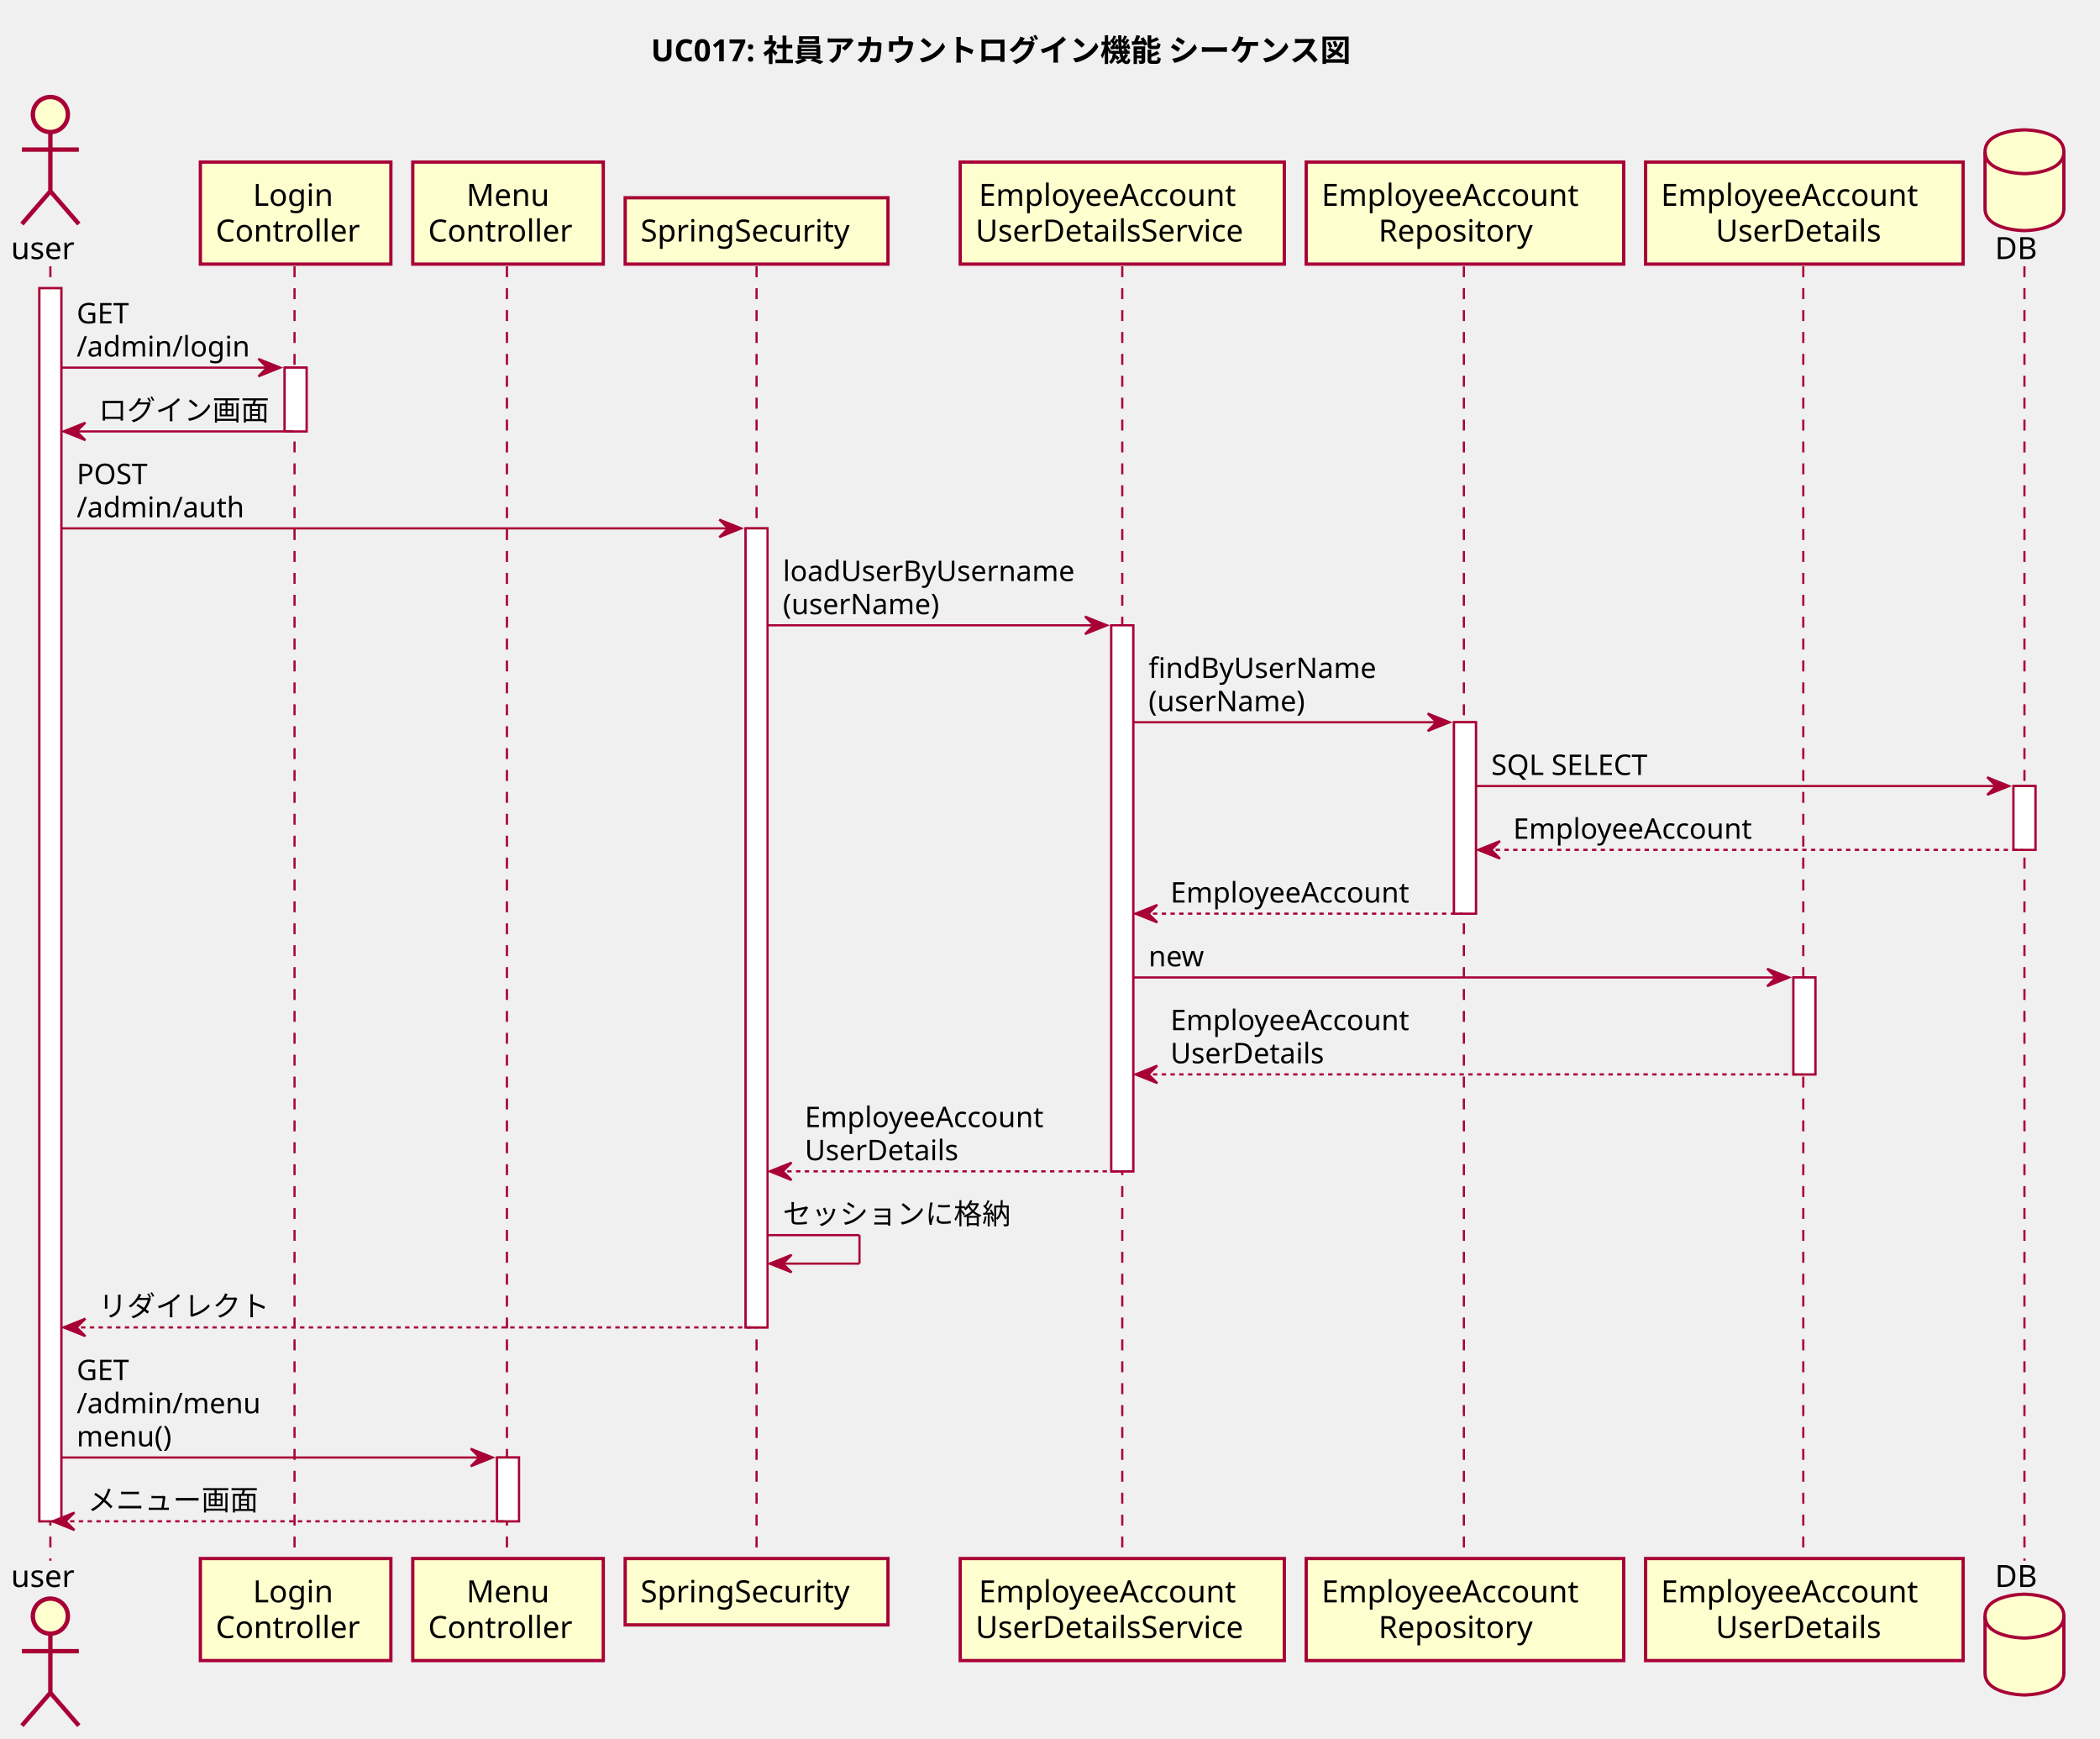
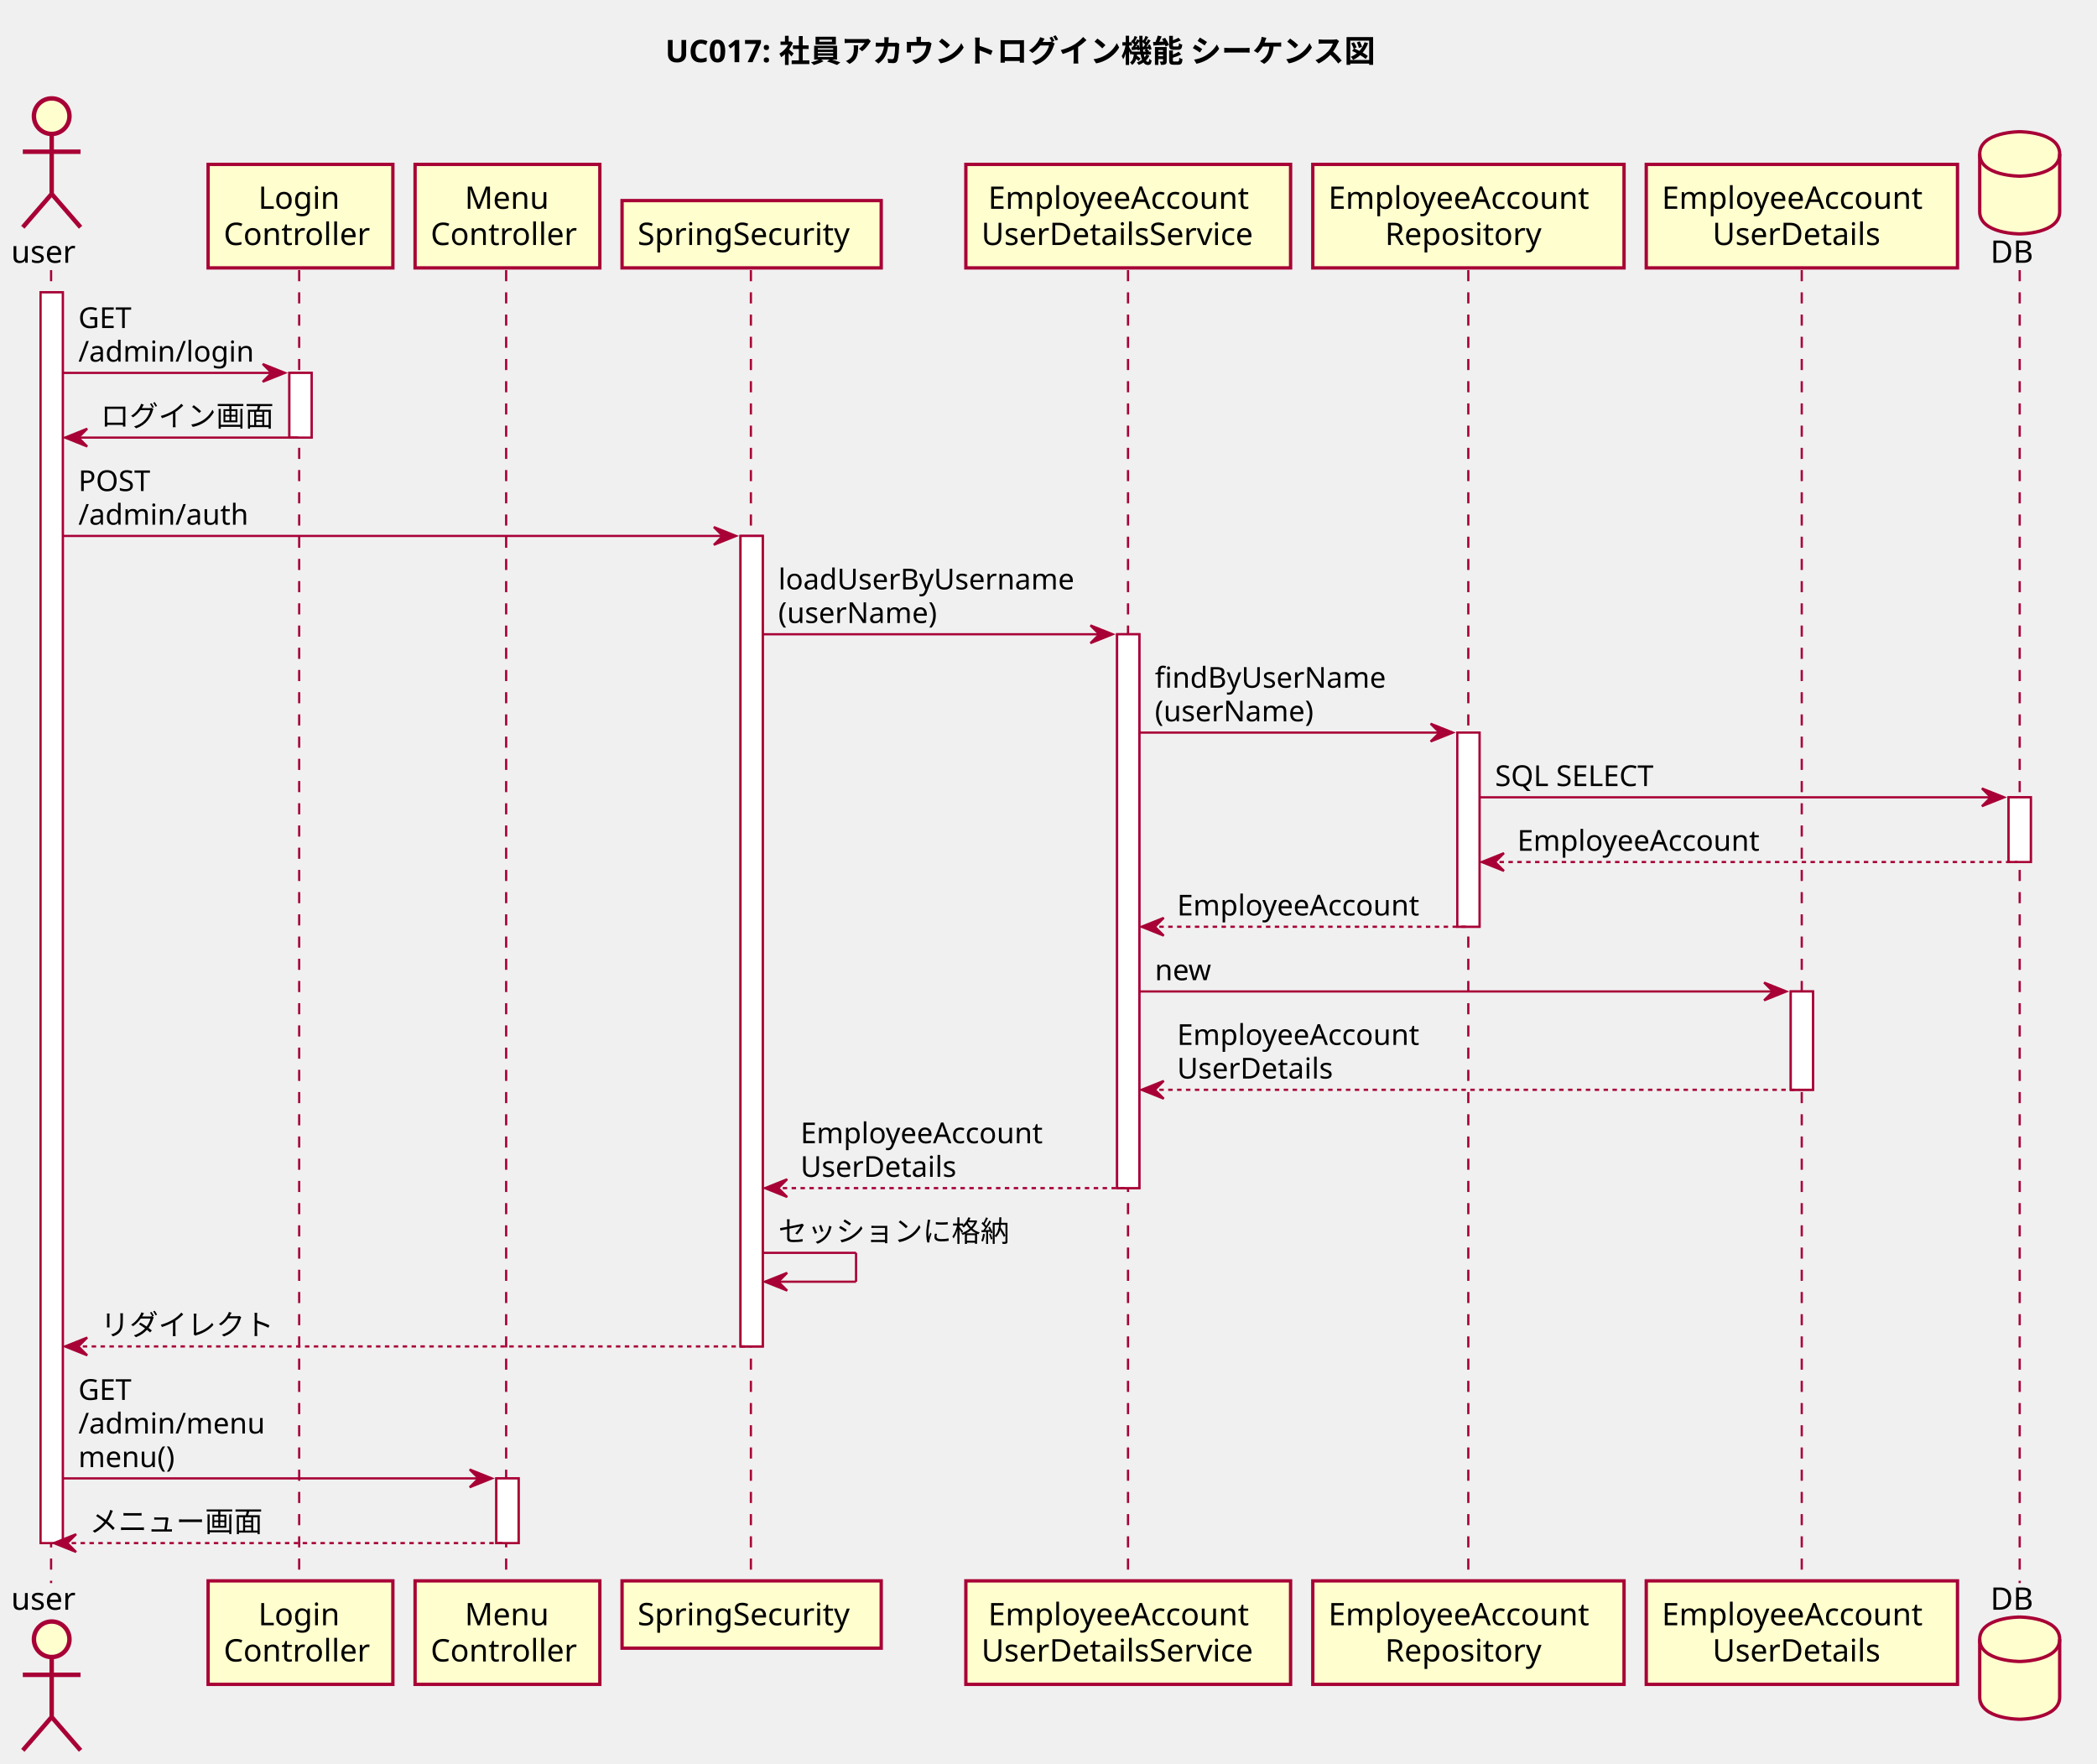
- <svg xmlns="http://www.w3.org/2000/svg" contentStyleType="text/css" height="794px" preserveAspectRatio="none" style="width:959px;height:794px;background:#FFFFFF;" version="1.1" viewBox="0 0 959 794" width="959px" zoomAndPan="magnify">
+ <svg xmlns="http://www.w3.org/2000/svg" contentStyleType="text/css" height="794px" preserveAspectRatio="none" style="width:944px;height:794px;background:#FFFFFF;" version="1.1" viewBox="0 0 944 794" width="944px" zoomAndPan="magnify">
  <defs />
  <g>
-     <text fill="#000000" font-family="sans-serif" font-size="14" font-weight="bold" lengthAdjust="spacing" textLength="352" x="297.25" y="27.995">UC017: 社員アカウントログイン機能 シーケンス図</text>
-     <rect fill="#FFFFFF" height="563.055" style="stroke:#A80036;stroke-width:1.0;" width="10" x="18" y="131.594" />
-     <rect fill="#FFFFFF" height="29.133" style="stroke:#A80036;stroke-width:1.0;" width="10" x="130" y="167.859" />
-     <rect fill="#FFFFFF" height="29.133" style="stroke:#A80036;stroke-width:1.0;" width="10" x="227" y="665.516" />
-     <rect fill="#FFFFFF" height="364.859" style="stroke:#A80036;stroke-width:1.0;" width="10" x="340.5" y="241.258" />
-     <rect fill="#FFFFFF" height="249.328" style="stroke:#A80036;stroke-width:1.0;" width="10" x="507.5" y="285.523" />
-     <rect fill="#FFFFFF" height="87.398" style="stroke:#A80036;stroke-width:1.0;" width="10" x="664" y="329.789" />
-     <rect fill="#FFFFFF" height="44.266" style="stroke:#A80036;stroke-width:1.0;" width="10" x="819" y="446.32" />
-     <rect fill="#FFFFFF" height="29.133" style="stroke:#A80036;stroke-width:1.0;" width="10" x="919.5" y="358.922" />
+     <text fill="#000000" font-family="sans-serif" font-size="14" font-weight="bold" lengthAdjust="spacing" textLength="332.212" x="299.493" y="27.995">UC017: 社員アカウントログイン機能 シーケンス図</text>
+     <rect fill="#FFFFFF" height="563.055" style="stroke:#A80036;stroke-width:1.0;" width="10" x="18.268" y="131.594" />
+     <rect fill="#FFFFFF" height="29.133" style="stroke:#A80036;stroke-width:1.0;" width="10" x="130.268" y="167.859" />
+     <rect fill="#FFFFFF" height="29.133" style="stroke:#A80036;stroke-width:1.0;" width="10" x="223.441" y="665.516" />
+     <rect fill="#FFFFFF" height="364.859" style="stroke:#A80036;stroke-width:1.0;" width="10" x="333.362" y="241.258" />
+     <rect fill="#FFFFFF" height="249.328" style="stroke:#A80036;stroke-width:1.0;" width="10" x="502.886" y="285.523" />
+     <rect fill="#FFFFFF" height="87.398" style="stroke:#A80036;stroke-width:1.0;" width="10" x="656.034" y="329.789" />
+     <rect fill="#FFFFFF" height="44.266" style="stroke:#A80036;stroke-width:1.0;" width="10" x="806.144" y="446.32" />
+     <rect fill="#FFFFFF" height="29.133" style="stroke:#A80036;stroke-width:1.0;" width="10" x="904.198" y="358.922" />
    <line style="stroke:#A80036;stroke-width:1.0;stroke-dasharray:5.0,5.0;" x1="23" x2="23" y1="121.594" y2="712.648" />
-     <line style="stroke:#A80036;stroke-width:1.0;stroke-dasharray:5.0,5.0;" x1="134.5" x2="134.5" y1="121.594" y2="712.648" />
-     <line style="stroke:#A80036;stroke-width:1.0;stroke-dasharray:5.0,5.0;" x1="231.5" x2="231.5" y1="121.594" y2="712.648" />
-     <line style="stroke:#A80036;stroke-width:1.0;stroke-dasharray:5.0,5.0;" x1="345.5" x2="345.5" y1="121.594" y2="712.648" />
-     <line style="stroke:#A80036;stroke-width:1.0;stroke-dasharray:5.0,5.0;" x1="512.5" x2="512.5" y1="121.594" y2="712.648" />
-     <line style="stroke:#A80036;stroke-width:1.0;stroke-dasharray:5.0,5.0;" x1="668.5" x2="668.5" y1="121.594" y2="712.648" />
-     <line style="stroke:#A80036;stroke-width:1.0;stroke-dasharray:5.0,5.0;" x1="823.5" x2="823.5" y1="121.594" y2="712.648" />
-     <line style="stroke:#A80036;stroke-width:1.0;stroke-dasharray:5.0,5.0;" x1="924.5" x2="924.5" y1="121.594" y2="712.648" />
-     <text fill="#000000" font-family="sans-serif" font-size="14" lengthAdjust="spacing" textLength="30" x="5" y="118.292">user</text>
-     <ellipse cx="23" cy="52.297" fill="#FEFECE" rx="8" ry="8" style="stroke:#A80036;stroke-width:2.0;" />
-     <path d="M23,60.297 L23,87.297 M10,68.297 L36,68.297 M23,87.297 L10,102.297 M23,87.297 L36,102.297 " fill="none" style="stroke:#A80036;stroke-width:2.0;" />
-     <text fill="#000000" font-family="sans-serif" font-size="14" lengthAdjust="spacing" textLength="30" x="5" y="724.644">user</text>
-     <ellipse cx="23" cy="737.945" fill="#FEFECE" rx="8" ry="8" style="stroke:#A80036;stroke-width:2.0;" />
-     <path d="M23,745.945 L23,772.945 M10,753.945 L36,753.945 M23,772.945 L10,787.945 M23,772.945 L36,787.945 " fill="none" style="stroke:#A80036;stroke-width:2.0;" />
-     <rect fill="#FEFECE" height="46.594" style="stroke:#A80036;stroke-width:1.5;" width="87" x="91.5" y="74" />
-     <text fill="#000000" font-family="sans-serif" font-size="14" lengthAdjust="spacing" textLength="39" x="115.5" y="93.995">Login</text>
-     <text fill="#000000" font-family="sans-serif" font-size="14" lengthAdjust="spacing" textLength="73" x="98.5" y="110.292">Controller</text>
-     <rect fill="#FEFECE" height="46.594" style="stroke:#A80036;stroke-width:1.5;" width="87" x="91.5" y="711.648" />
-     <text fill="#000000" font-family="sans-serif" font-size="14" lengthAdjust="spacing" textLength="39" x="115.5" y="731.644">Login</text>
-     <text fill="#000000" font-family="sans-serif" font-size="14" lengthAdjust="spacing" textLength="73" x="98.5" y="747.94">Controller</text>
-     <rect fill="#FEFECE" height="46.594" style="stroke:#A80036;stroke-width:1.5;" width="87" x="188.5" y="74" />
-     <text fill="#000000" font-family="sans-serif" font-size="14" lengthAdjust="spacing" textLength="38" x="213" y="93.995">Menu</text>
-     <text fill="#000000" font-family="sans-serif" font-size="14" lengthAdjust="spacing" textLength="73" x="195.5" y="110.292">Controller</text>
-     <rect fill="#FEFECE" height="46.594" style="stroke:#A80036;stroke-width:1.5;" width="87" x="188.5" y="711.648" />
-     <text fill="#000000" font-family="sans-serif" font-size="14" lengthAdjust="spacing" textLength="38" x="213" y="731.644">Menu</text>
-     <text fill="#000000" font-family="sans-serif" font-size="14" lengthAdjust="spacing" textLength="73" x="195.5" y="747.94">Controller</text>
-     <rect fill="#FEFECE" height="30.297" style="stroke:#A80036;stroke-width:1.5;" width="120" x="285.5" y="90.297" />
-     <text fill="#000000" font-family="sans-serif" font-size="14" lengthAdjust="spacing" textLength="106" x="292.5" y="110.292">SpringSecurity</text>
-     <rect fill="#FEFECE" height="30.297" style="stroke:#A80036;stroke-width:1.5;" width="120" x="285.5" y="711.648" />
-     <text fill="#000000" font-family="sans-serif" font-size="14" lengthAdjust="spacing" textLength="106" x="292.5" y="731.644">SpringSecurity</text>
-     <rect fill="#FEFECE" height="46.594" style="stroke:#A80036;stroke-width:1.5;" width="148" x="438.5" y="74" />
-     <text fill="#000000" font-family="sans-serif" font-size="14" lengthAdjust="spacing" textLength="131" x="447" y="93.995">EmployeeAccount</text>
-     <text fill="#000000" font-family="sans-serif" font-size="14" lengthAdjust="spacing" textLength="134" x="445.5" y="110.292">UserDetailsService</text>
-     <rect fill="#FEFECE" height="46.594" style="stroke:#A80036;stroke-width:1.5;" width="148" x="438.5" y="711.648" />
-     <text fill="#000000" font-family="sans-serif" font-size="14" lengthAdjust="spacing" textLength="131" x="447" y="731.644">EmployeeAccount</text>
-     <text fill="#000000" font-family="sans-serif" font-size="14" lengthAdjust="spacing" textLength="134" x="445.5" y="747.94">UserDetailsService</text>
-     <rect fill="#FEFECE" height="46.594" style="stroke:#A80036;stroke-width:1.5;" width="145" x="596.5" y="74" />
-     <text fill="#000000" font-family="sans-serif" font-size="14" lengthAdjust="spacing" textLength="131" x="603.5" y="93.995">EmployeeAccount</text>
-     <text fill="#000000" font-family="sans-serif" font-size="14" lengthAdjust="spacing" textLength="79" x="629.5" y="110.292">Repository</text>
-     <rect fill="#FEFECE" height="46.594" style="stroke:#A80036;stroke-width:1.5;" width="145" x="596.5" y="711.648" />
-     <text fill="#000000" font-family="sans-serif" font-size="14" lengthAdjust="spacing" textLength="131" x="603.5" y="731.644">EmployeeAccount</text>
-     <text fill="#000000" font-family="sans-serif" font-size="14" lengthAdjust="spacing" textLength="79" x="629.5" y="747.94">Repository</text>
-     <rect fill="#FEFECE" height="46.594" style="stroke:#A80036;stroke-width:1.5;" width="145" x="751.5" y="74" />
-     <text fill="#000000" font-family="sans-serif" font-size="14" lengthAdjust="spacing" textLength="131" x="758.5" y="93.995">EmployeeAccount</text>
-     <text fill="#000000" font-family="sans-serif" font-size="14" lengthAdjust="spacing" textLength="81" x="783.5" y="110.292">UserDetails</text>
-     <rect fill="#FEFECE" height="46.594" style="stroke:#A80036;stroke-width:1.5;" width="145" x="751.5" y="711.648" />
-     <text fill="#000000" font-family="sans-serif" font-size="14" lengthAdjust="spacing" textLength="131" x="758.5" y="731.644">EmployeeAccount</text>
-     <text fill="#000000" font-family="sans-serif" font-size="14" lengthAdjust="spacing" textLength="81" x="783.5" y="747.94">UserDetails</text>
-     <text fill="#000000" font-family="sans-serif" font-size="14" lengthAdjust="spacing" textLength="21" x="911" y="118.292">DB</text>
-     <path d="M906.5,69.297 C906.5,59.297 924.5,59.297 924.5,59.297 C924.5,59.297 942.5,59.297 942.5,69.297 L942.5,95.297 C942.5,105.297 924.5,105.297 924.5,105.297 C924.5,105.297 906.5,105.297 906.5,95.297 L906.5,69.297 " fill="#FEFECE" style="stroke:#A80036;stroke-width:1.5;" />
-     <path d="M906.5,69.297 C906.5,79.297 924.5,79.297 924.5,79.297 C924.5,79.297 942.5,79.297 942.5,69.297 " fill="none" style="stroke:#A80036;stroke-width:1.5;" />
-     <text fill="#000000" font-family="sans-serif" font-size="14" lengthAdjust="spacing" textLength="21" x="911" y="724.644">DB</text>
-     <path d="M906.5,737.945 C906.5,727.945 924.5,727.945 924.5,727.945 C924.5,727.945 942.5,727.945 942.5,737.945 L942.5,763.945 C942.5,773.945 924.5,773.945 924.5,773.945 C924.5,773.945 906.5,773.945 906.5,763.945 L906.5,737.945 " fill="#FEFECE" style="stroke:#A80036;stroke-width:1.5;" />
-     <path d="M906.5,737.945 C906.5,747.945 924.5,747.945 924.5,747.945 C924.5,747.945 942.5,747.945 942.5,737.945 " fill="none" style="stroke:#A80036;stroke-width:1.5;" />
-     <rect fill="#FFFFFF" height="563.055" style="stroke:#A80036;stroke-width:1.0;" width="10" x="18" y="131.594" />
-     <rect fill="#FFFFFF" height="29.133" style="stroke:#A80036;stroke-width:1.0;" width="10" x="130" y="167.859" />
-     <rect fill="#FFFFFF" height="29.133" style="stroke:#A80036;stroke-width:1.0;" width="10" x="227" y="665.516" />
-     <rect fill="#FFFFFF" height="364.859" style="stroke:#A80036;stroke-width:1.0;" width="10" x="340.5" y="241.258" />
-     <rect fill="#FFFFFF" height="249.328" style="stroke:#A80036;stroke-width:1.0;" width="10" x="507.5" y="285.523" />
-     <rect fill="#FFFFFF" height="87.398" style="stroke:#A80036;stroke-width:1.0;" width="10" x="664" y="329.789" />
-     <rect fill="#FFFFFF" height="44.266" style="stroke:#A80036;stroke-width:1.0;" width="10" x="819" y="446.32" />
-     <rect fill="#FFFFFF" height="29.133" style="stroke:#A80036;stroke-width:1.0;" width="10" x="919.5" y="358.922" />
-     <polygon fill="#A80036" points="118,163.859,128,167.859,118,171.859,122,167.859" style="stroke:#A80036;stroke-width:1.0;" />
-     <line style="stroke:#A80036;stroke-width:1.0;" x1="28" x2="124" y1="167.859" y2="167.859" />
-     <text fill="#000000" font-family="sans-serif" font-size="13" lengthAdjust="spacing" textLength="26" x="35" y="147.661">GET</text>
-     <text fill="#000000" font-family="sans-serif" font-size="13" lengthAdjust="spacing" textLength="78" x="35" y="162.793">/admin/login</text>
-     <polygon fill="#A80036" points="39,192.992,29,196.992,39,200.992,35,196.992" style="stroke:#A80036;stroke-width:1.0;" />
-     <line style="stroke:#A80036;stroke-width:1.0;" x1="33" x2="134" y1="196.992" y2="196.992" />
-     <text fill="#000000" font-family="sans-serif" font-size="13" lengthAdjust="spacing" textLength="78" x="45" y="191.926">ログイン画面</text>
-     <polygon fill="#A80036" points="328.5,237.258,338.5,241.258,328.5,245.258,332.5,241.258" style="stroke:#A80036;stroke-width:1.0;" />
-     <line style="stroke:#A80036;stroke-width:1.0;" x1="28" x2="334.5" y1="241.258" y2="241.258" />
-     <text fill="#000000" font-family="sans-serif" font-size="13" lengthAdjust="spacing" textLength="34" x="35" y="221.059">POST</text>
-     <text fill="#000000" font-family="sans-serif" font-size="13" lengthAdjust="spacing" textLength="77" x="35" y="236.192">/admin/auth</text>
-     <polygon fill="#A80036" points="495.5,281.523,505.5,285.523,495.5,289.523,499.5,285.523" style="stroke:#A80036;stroke-width:1.0;" />
-     <line style="stroke:#A80036;stroke-width:1.0;" x1="350.5" x2="501.5" y1="285.523" y2="285.523" />
-     <text fill="#000000" font-family="sans-serif" font-size="13" lengthAdjust="spacing" textLength="138" x="357.5" y="265.325">loadUserByUsername</text>
-     <text fill="#000000" font-family="sans-serif" font-size="13" lengthAdjust="spacing" textLength="76" x="357.5" y="280.457">(userName)</text>
-     <polygon fill="#A80036" points="652,325.789,662,329.789,652,333.789,656,329.789" style="stroke:#A80036;stroke-width:1.0;" />
-     <line style="stroke:#A80036;stroke-width:1.0;" x1="517.5" x2="658" y1="329.789" y2="329.789" />
-     <text fill="#000000" font-family="sans-serif" font-size="13" lengthAdjust="spacing" textLength="107" x="524.5" y="309.59">findByUserName</text>
-     <text fill="#000000" font-family="sans-serif" font-size="13" lengthAdjust="spacing" textLength="76" x="524.5" y="324.723">(userName)</text>
-     <polygon fill="#A80036" points="907.5,354.922,917.5,358.922,907.5,362.922,911.5,358.922" style="stroke:#A80036;stroke-width:1.0;" />
-     <line style="stroke:#A80036;stroke-width:1.0;" x1="674" x2="913.5" y1="358.922" y2="358.922" />
-     <text fill="#000000" font-family="sans-serif" font-size="13" lengthAdjust="spacing" textLength="77" x="681" y="353.856">SQL SELECT</text>
-     <polygon fill="#A80036" points="685,384.055,675,388.055,685,392.055,681,388.055" style="stroke:#A80036;stroke-width:1.0;" />
-     <line style="stroke:#A80036;stroke-width:1.0;stroke-dasharray:2.0,2.0;" x1="679" x2="923.5" y1="388.055" y2="388.055" />
-     <text fill="#000000" font-family="sans-serif" font-size="13" lengthAdjust="spacing" textLength="116" x="691" y="382.989">EmployeeAccount</text>
-     <polygon fill="#A80036" points="528.5,413.188,518.5,417.188,528.5,421.188,524.5,417.188" style="stroke:#A80036;stroke-width:1.0;" />
-     <line style="stroke:#A80036;stroke-width:1.0;stroke-dasharray:2.0,2.0;" x1="522.5" x2="668" y1="417.188" y2="417.188" />
-     <text fill="#000000" font-family="sans-serif" font-size="13" lengthAdjust="spacing" textLength="116" x="534.5" y="412.122">EmployeeAccount</text>
-     <polygon fill="#A80036" points="807,442.32,817,446.32,807,450.32,811,446.32" style="stroke:#A80036;stroke-width:1.0;" />
-     <line style="stroke:#A80036;stroke-width:1.0;" x1="517.5" x2="813" y1="446.32" y2="446.32" />
-     <text fill="#000000" font-family="sans-serif" font-size="13" lengthAdjust="spacing" textLength="27" x="524.5" y="441.254">new</text>
-     <polygon fill="#A80036" points="528.5,486.586,518.5,490.586,528.5,494.586,524.5,490.586" style="stroke:#A80036;stroke-width:1.0;" />
-     <line style="stroke:#A80036;stroke-width:1.0;stroke-dasharray:2.0,2.0;" x1="522.5" x2="823" y1="490.586" y2="490.586" />
-     <text fill="#000000" font-family="sans-serif" font-size="13" lengthAdjust="spacing" textLength="116" x="534.5" y="470.387">EmployeeAccount</text>
-     <text fill="#000000" font-family="sans-serif" font-size="13" lengthAdjust="spacing" textLength="73" x="534.5" y="485.52">UserDetails</text>
-     <polygon fill="#A80036" points="361.5,530.852,351.5,534.852,361.5,538.852,357.5,534.852" style="stroke:#A80036;stroke-width:1.0;" />
-     <line style="stroke:#A80036;stroke-width:1.0;stroke-dasharray:2.0,2.0;" x1="355.5" x2="511.5" y1="534.852" y2="534.852" />
-     <text fill="#000000" font-family="sans-serif" font-size="13" lengthAdjust="spacing" textLength="116" x="367.5" y="514.653">EmployeeAccount</text>
-     <text fill="#000000" font-family="sans-serif" font-size="13" lengthAdjust="spacing" textLength="73" x="367.5" y="529.786">UserDetails</text>
-     <line style="stroke:#A80036;stroke-width:1.0;" x1="350.5" x2="392.5" y1="563.984" y2="563.984" />
-     <line style="stroke:#A80036;stroke-width:1.0;" x1="392.5" x2="392.5" y1="563.984" y2="576.984" />
-     <line style="stroke:#A80036;stroke-width:1.0;" x1="351.5" x2="392.5" y1="576.984" y2="576.984" />
-     <polygon fill="#A80036" points="361.5,572.984,351.5,576.984,361.5,580.984,357.5,576.984" style="stroke:#A80036;stroke-width:1.0;" />
-     <text fill="#000000" font-family="sans-serif" font-size="13" lengthAdjust="spacing" textLength="104" x="357.5" y="558.918">セッションに格納</text>
-     <polygon fill="#A80036" points="39,602.117,29,606.117,39,610.117,35,606.117" style="stroke:#A80036;stroke-width:1.0;" />
-     <line style="stroke:#A80036;stroke-width:1.0;stroke-dasharray:2.0,2.0;" x1="33" x2="344.5" y1="606.117" y2="606.117" />
-     <text fill="#000000" font-family="sans-serif" font-size="13" lengthAdjust="spacing" textLength="78" x="45" y="601.051">リダイレクト</text>
-     <polygon fill="#A80036" points="215,661.516,225,665.516,215,669.516,219,665.516" style="stroke:#A80036;stroke-width:1.0;" />
-     <line style="stroke:#A80036;stroke-width:1.0;" x1="28" x2="221" y1="665.516" y2="665.516" />
-     <text fill="#000000" font-family="sans-serif" font-size="13" lengthAdjust="spacing" textLength="26" x="35" y="630.184">GET</text>
-     <text fill="#000000" font-family="sans-serif" font-size="13" lengthAdjust="spacing" textLength="85" x="35" y="645.317">/admin/menu</text>
-     <text fill="#000000" font-family="sans-serif" font-size="13" lengthAdjust="spacing" textLength="47" x="35" y="660.45">menu()</text>
-     <polygon fill="#A80036" points="34,690.648,24,694.648,34,698.648,30,694.648" style="stroke:#A80036;stroke-width:1.0;" />
-     <line style="stroke:#A80036;stroke-width:1.0;stroke-dasharray:2.0,2.0;" x1="28" x2="231" y1="694.648" y2="694.648" />
-     <text fill="#000000" font-family="sans-serif" font-size="13" lengthAdjust="spacing" textLength="78" x="40" y="689.582">メニュー画面</text>
+     <line style="stroke:#A80036;stroke-width:1.0;stroke-dasharray:5.0,5.0;" x1="134.682" x2="134.682" y1="121.594" y2="712.648" />
+     <line style="stroke:#A80036;stroke-width:1.0;stroke-dasharray:5.0,5.0;" x1="227.855" x2="227.855" y1="121.594" y2="712.648" />
+     <line style="stroke:#A80036;stroke-width:1.0;stroke-dasharray:5.0,5.0;" x1="338.027" x2="338.027" y1="121.594" y2="712.648" />
+     <line style="stroke:#A80036;stroke-width:1.0;stroke-dasharray:5.0,5.0;" x1="507.793" x2="507.793" y1="121.594" y2="712.648" />
+     <line style="stroke:#A80036;stroke-width:1.0;stroke-dasharray:5.0,5.0;" x1="660.98" x2="660.98" y1="121.594" y2="712.648" />
+     <line style="stroke:#A80036;stroke-width:1.0;stroke-dasharray:5.0,5.0;" x1="811.089" x2="811.089" y1="121.594" y2="712.648" />
+     <line style="stroke:#A80036;stroke-width:1.0;stroke-dasharray:5.0,5.0;" x1="909.198" x2="909.198" y1="121.594" y2="712.648" />
+     <text fill="#000000" font-family="sans-serif" font-size="14" lengthAdjust="spacing" textLength="30.536" x="5" y="118.292">user</text>
+     <ellipse cx="23.268" cy="52.297" fill="#FEFECE" rx="8" ry="8" style="stroke:#A80036;stroke-width:2.0;" />
+     <path d="M23.268,60.297 L23.268,87.297 M10.268,68.297 L36.268,68.297 M23.268,87.297 L10.268,102.297 M23.268,87.297 L36.268,102.297 " fill="none" style="stroke:#A80036;stroke-width:2.0;" />
+     <text fill="#000000" font-family="sans-serif" font-size="14" lengthAdjust="spacing" textLength="30.536" x="5" y="724.644">user</text>
+     <ellipse cx="23.268" cy="737.945" fill="#FEFECE" rx="8" ry="8" style="stroke:#A80036;stroke-width:2.0;" />
+     <path d="M23.268,745.945 L23.268,772.945 M10.268,753.945 L36.268,753.945 M23.268,772.945 L10.268,787.945 M23.268,772.945 L36.268,787.945 " fill="none" style="stroke:#A80036;stroke-width:2.0;" />
+     <rect fill="#FEFECE" height="46.594" style="stroke:#A80036;stroke-width:1.5;" width="83.173" x="93.682" y="74" />
+     <text fill="#000000" font-family="sans-serif" font-size="14" lengthAdjust="spacing" textLength="38.015" x="116.261" y="93.995">Login</text>
+     <text fill="#000000" font-family="sans-serif" font-size="14" lengthAdjust="spacing" textLength="69.173" x="100.682" y="110.292">Controller</text>
+     <rect fill="#FEFECE" height="46.594" style="stroke:#A80036;stroke-width:1.5;" width="83.173" x="93.682" y="711.648" />
+     <text fill="#000000" font-family="sans-serif" font-size="14" lengthAdjust="spacing" textLength="38.015" x="116.261" y="731.644">Login</text>
+     <text fill="#000000" font-family="sans-serif" font-size="14" lengthAdjust="spacing" textLength="69.173" x="100.682" y="747.94">Controller</text>
+     <rect fill="#FEFECE" height="46.594" style="stroke:#A80036;stroke-width:1.5;" width="83.173" x="186.855" y="74" />
+     <text fill="#000000" font-family="sans-serif" font-size="14" lengthAdjust="spacing" textLength="38.438" x="209.222" y="93.995">Menu</text>
+     <text fill="#000000" font-family="sans-serif" font-size="14" lengthAdjust="spacing" textLength="69.173" x="193.855" y="110.292">Controller</text>
+     <rect fill="#FEFECE" height="46.594" style="stroke:#A80036;stroke-width:1.5;" width="83.173" x="186.855" y="711.648" />
+     <text fill="#000000" font-family="sans-serif" font-size="14" lengthAdjust="spacing" textLength="38.438" x="209.222" y="731.644">Menu</text>
+     <text fill="#000000" font-family="sans-serif" font-size="14" lengthAdjust="spacing" textLength="69.173" x="193.855" y="747.94">Controller</text>
+     <rect fill="#FEFECE" height="30.297" style="stroke:#A80036;stroke-width:1.5;" width="116.669" x="280.027" y="90.297" />
+     <text fill="#000000" font-family="sans-serif" font-size="14" lengthAdjust="spacing" textLength="102.669" x="287.027" y="110.292">SpringSecurity</text>
+     <rect fill="#FEFECE" height="30.297" style="stroke:#A80036;stroke-width:1.5;" width="116.669" x="280.027" y="711.648" />
+     <text fill="#000000" font-family="sans-serif" font-size="14" lengthAdjust="spacing" textLength="102.669" x="287.027" y="731.644">SpringSecurity</text>
+     <rect fill="#FEFECE" height="46.594" style="stroke:#A80036;stroke-width:1.5;" width="146.186" x="434.793" y="74" />
+     <text fill="#000000" font-family="sans-serif" font-size="14" lengthAdjust="spacing" textLength="126.109" x="444.832" y="93.995">EmployeeAccount</text>
+     <text fill="#000000" font-family="sans-serif" font-size="14" lengthAdjust="spacing" textLength="132.186" x="441.793" y="110.292">UserDetailsService</text>
+     <rect fill="#FEFECE" height="46.594" style="stroke:#A80036;stroke-width:1.5;" width="146.186" x="434.793" y="711.648" />
+     <text fill="#000000" font-family="sans-serif" font-size="14" lengthAdjust="spacing" textLength="126.109" x="444.832" y="731.644">EmployeeAccount</text>
+     <text fill="#000000" font-family="sans-serif" font-size="14" lengthAdjust="spacing" textLength="132.186" x="441.793" y="747.94">UserDetailsService</text>
+     <rect fill="#FEFECE" height="46.594" style="stroke:#A80036;stroke-width:1.5;" width="140.109" x="590.98" y="74" />
+     <text fill="#000000" font-family="sans-serif" font-size="14" lengthAdjust="spacing" textLength="126.109" x="597.98" y="93.995">EmployeeAccount</text>
+     <text fill="#000000" font-family="sans-serif" font-size="14" lengthAdjust="spacing" textLength="75.072" x="623.498" y="110.292">Repository</text>
+     <rect fill="#FEFECE" height="46.594" style="stroke:#A80036;stroke-width:1.5;" width="140.109" x="590.98" y="711.648" />
+     <text fill="#000000" font-family="sans-serif" font-size="14" lengthAdjust="spacing" textLength="126.109" x="597.98" y="731.644">EmployeeAccount</text>
+     <text fill="#000000" font-family="sans-serif" font-size="14" lengthAdjust="spacing" textLength="75.072" x="623.498" y="747.94">Repository</text>
+     <rect fill="#FEFECE" height="46.594" style="stroke:#A80036;stroke-width:1.5;" width="140.109" x="741.089" y="74" />
+     <text fill="#000000" font-family="sans-serif" font-size="14" lengthAdjust="spacing" textLength="126.109" x="748.089" y="93.995">EmployeeAccount</text>
+     <text fill="#000000" font-family="sans-serif" font-size="14" lengthAdjust="spacing" textLength="80.445" x="770.921" y="110.292">UserDetails</text>
+     <rect fill="#FEFECE" height="46.594" style="stroke:#A80036;stroke-width:1.5;" width="140.109" x="741.089" y="711.648" />
+     <text fill="#000000" font-family="sans-serif" font-size="14" lengthAdjust="spacing" textLength="126.109" x="748.089" y="731.644">EmployeeAccount</text>
+     <text fill="#000000" font-family="sans-serif" font-size="14" lengthAdjust="spacing" textLength="80.445" x="770.921" y="747.94">UserDetails</text>
+     <text fill="#000000" font-family="sans-serif" font-size="14" lengthAdjust="spacing" textLength="20.385" x="896.006" y="118.292">DB</text>
+     <path d="M891.198,69.297 C891.198,59.297 909.198,59.297 909.198,59.297 C909.198,59.297 927.198,59.297 927.198,69.297 L927.198,95.297 C927.198,105.297 909.198,105.297 909.198,105.297 C909.198,105.297 891.198,105.297 891.198,95.297 L891.198,69.297 " fill="#FEFECE" style="stroke:#A80036;stroke-width:1.5;" />
+     <path d="M891.198,69.297 C891.198,79.297 909.198,79.297 909.198,79.297 C909.198,79.297 927.198,79.297 927.198,69.297 " fill="none" style="stroke:#A80036;stroke-width:1.5;" />
+     <text fill="#000000" font-family="sans-serif" font-size="14" lengthAdjust="spacing" textLength="20.385" x="896.006" y="724.644">DB</text>
+     <path d="M891.198,737.945 C891.198,727.945 909.198,727.945 909.198,727.945 C909.198,727.945 927.198,727.945 927.198,737.945 L927.198,763.945 C927.198,773.945 909.198,773.945 909.198,773.945 C909.198,773.945 891.198,773.945 891.198,763.945 L891.198,737.945 " fill="#FEFECE" style="stroke:#A80036;stroke-width:1.5;" />
+     <path d="M891.198,737.945 C891.198,747.945 909.198,747.945 909.198,747.945 C909.198,747.945 927.198,747.945 927.198,737.945 " fill="none" style="stroke:#A80036;stroke-width:1.5;" />
+     <rect fill="#FFFFFF" height="563.055" style="stroke:#A80036;stroke-width:1.0;" width="10" x="18.268" y="131.594" />
+     <rect fill="#FFFFFF" height="29.133" style="stroke:#A80036;stroke-width:1.0;" width="10" x="130.268" y="167.859" />
+     <rect fill="#FFFFFF" height="29.133" style="stroke:#A80036;stroke-width:1.0;" width="10" x="223.441" y="665.516" />
+     <rect fill="#FFFFFF" height="364.859" style="stroke:#A80036;stroke-width:1.0;" width="10" x="333.362" y="241.258" />
+     <rect fill="#FFFFFF" height="249.328" style="stroke:#A80036;stroke-width:1.0;" width="10" x="502.886" y="285.523" />
+     <rect fill="#FFFFFF" height="87.398" style="stroke:#A80036;stroke-width:1.0;" width="10" x="656.034" y="329.789" />
+     <rect fill="#FFFFFF" height="44.266" style="stroke:#A80036;stroke-width:1.0;" width="10" x="806.144" y="446.32" />
+     <rect fill="#FFFFFF" height="29.133" style="stroke:#A80036;stroke-width:1.0;" width="10" x="904.198" y="358.922" />
+     <polygon fill="#A80036" points="118.268,163.859,128.268,167.859,118.268,171.859,122.268,167.859" style="stroke:#A80036;stroke-width:1.0;" />
+     <line style="stroke:#A80036;stroke-width:1.0;" x1="28.268" x2="124.268" y1="167.859" y2="167.859" />
+     <text fill="#000000" font-family="sans-serif" font-size="13" lengthAdjust="spacing" textLength="26.229" x="35.268" y="147.661">GET</text>
+     <text fill="#000000" font-family="sans-serif" font-size="13" lengthAdjust="spacing" textLength="81.161" x="35.268" y="162.793">/admin/login</text>
+     <polygon fill="#A80036" points="39.268,192.992,29.268,196.992,39.268,200.992,35.268,196.992" style="stroke:#A80036;stroke-width:1.0;" />
+     <line style="stroke:#A80036;stroke-width:1.0;" x1="33.268" x2="134.268" y1="196.992" y2="196.992" />
+     <text fill="#000000" font-family="sans-serif" font-size="13" lengthAdjust="spacing" textLength="78" x="45.268" y="191.926">ログイン画面</text>
+     <polygon fill="#A80036" points="321.362,237.258,331.362,241.258,321.362,245.258,325.362,241.258" style="stroke:#A80036;stroke-width:1.0;" />
+     <line style="stroke:#A80036;stroke-width:1.0;" x1="28.268" x2="327.362" y1="241.258" y2="241.258" />
+     <text fill="#000000" font-family="sans-serif" font-size="13" lengthAdjust="spacing" textLength="34.265" x="35.268" y="221.059">POST</text>
+     <text fill="#000000" font-family="sans-serif" font-size="13" lengthAdjust="spacing" textLength="79.035" x="35.268" y="236.192">/admin/auth</text>
+     <polygon fill="#A80036" points="490.886,281.523,500.886,285.523,490.886,289.523,494.886,285.523" style="stroke:#A80036;stroke-width:1.0;" />
+     <line style="stroke:#A80036;stroke-width:1.0;" x1="343.362" x2="496.886" y1="285.523" y2="285.523" />
+     <text fill="#000000" font-family="sans-serif" font-size="13" lengthAdjust="spacing" textLength="140.524" x="350.362" y="265.325">loadUserByUsername</text>
+     <text fill="#000000" font-family="sans-serif" font-size="13" lengthAdjust="spacing" textLength="76.851" x="350.362" y="280.457">(userName)</text>
+     <polygon fill="#A80036" points="644.034,325.789,654.034,329.789,644.034,333.789,648.034,329.789" style="stroke:#A80036;stroke-width:1.0;" />
+     <line style="stroke:#A80036;stroke-width:1.0;" x1="512.886" x2="650.034" y1="329.789" y2="329.789" />
+     <text fill="#000000" font-family="sans-serif" font-size="13" lengthAdjust="spacing" textLength="109.275" x="519.886" y="309.59">findByUserName</text>
+     <text fill="#000000" font-family="sans-serif" font-size="13" lengthAdjust="spacing" textLength="76.851" x="519.886" y="324.723">(userName)</text>
+     <polygon fill="#A80036" points="892.198,354.922,902.198,358.922,892.198,362.922,896.198,358.922" style="stroke:#A80036;stroke-width:1.0;" />
+     <line style="stroke:#A80036;stroke-width:1.0;" x1="666.034" x2="898.198" y1="358.922" y2="358.922" />
+     <text fill="#000000" font-family="sans-serif" font-size="13" lengthAdjust="spacing" textLength="78.8" x="673.034" y="353.856">SQL SELECT</text>
+     <polygon fill="#A80036" points="677.034,384.055,667.034,388.055,677.034,392.055,673.034,388.055" style="stroke:#A80036;stroke-width:1.0;" />
+     <line style="stroke:#A80036;stroke-width:1.0;stroke-dasharray:2.0,2.0;" x1="671.034" x2="908.198" y1="388.055" y2="388.055" />
+     <text fill="#000000" font-family="sans-serif" font-size="13" lengthAdjust="spacing" textLength="117.102" x="683.034" y="382.989">EmployeeAccount</text>
+     <polygon fill="#A80036" points="523.886,413.188,513.886,417.188,523.886,421.188,519.886,417.188" style="stroke:#A80036;stroke-width:1.0;" />
+     <line style="stroke:#A80036;stroke-width:1.0;stroke-dasharray:2.0,2.0;" x1="517.886" x2="660.034" y1="417.188" y2="417.188" />
+     <text fill="#000000" font-family="sans-serif" font-size="13" lengthAdjust="spacing" textLength="117.102" x="529.886" y="412.122">EmployeeAccount</text>
+     <polygon fill="#A80036" points="794.144,442.32,804.144,446.32,794.144,450.32,798.144,446.32" style="stroke:#A80036;stroke-width:1.0;" />
+     <line style="stroke:#A80036;stroke-width:1.0;" x1="512.886" x2="800.144" y1="446.32" y2="446.32" />
+     <text fill="#000000" font-family="sans-serif" font-size="13" lengthAdjust="spacing" textLength="26.87" x="519.886" y="441.254">new</text>
+     <polygon fill="#A80036" points="523.886,486.586,513.886,490.586,523.886,494.586,519.886,490.586" style="stroke:#A80036;stroke-width:1.0;" />
+     <line style="stroke:#A80036;stroke-width:1.0;stroke-dasharray:2.0,2.0;" x1="517.886" x2="810.144" y1="490.586" y2="490.586" />
+     <text fill="#000000" font-family="sans-serif" font-size="13" lengthAdjust="spacing" textLength="117.102" x="529.886" y="470.387">EmployeeAccount</text>
+     <text fill="#000000" font-family="sans-serif" font-size="13" lengthAdjust="spacing" textLength="74.699" x="529.886" y="485.52">UserDetails</text>
+     <polygon fill="#A80036" points="354.362,530.852,344.362,534.852,354.362,538.852,350.362,534.852" style="stroke:#A80036;stroke-width:1.0;" />
+     <line style="stroke:#A80036;stroke-width:1.0;stroke-dasharray:2.0,2.0;" x1="348.362" x2="506.886" y1="534.852" y2="534.852" />
+     <text fill="#000000" font-family="sans-serif" font-size="13" lengthAdjust="spacing" textLength="117.102" x="360.362" y="514.653">EmployeeAccount</text>
+     <text fill="#000000" font-family="sans-serif" font-size="13" lengthAdjust="spacing" textLength="74.699" x="360.362" y="529.786">UserDetails</text>
+     <line style="stroke:#A80036;stroke-width:1.0;" x1="343.362" x2="385.362" y1="563.984" y2="563.984" />
+     <line style="stroke:#A80036;stroke-width:1.0;" x1="385.362" x2="385.362" y1="563.984" y2="576.984" />
+     <line style="stroke:#A80036;stroke-width:1.0;" x1="344.362" x2="385.362" y1="576.984" y2="576.984" />
+     <polygon fill="#A80036" points="354.362,572.984,344.362,576.984,354.362,580.984,350.362,576.984" style="stroke:#A80036;stroke-width:1.0;" />
+     <text fill="#000000" font-family="sans-serif" font-size="13" lengthAdjust="spacing" textLength="104" x="350.362" y="558.918">セッションに格納</text>
+     <polygon fill="#A80036" points="39.268,602.117,29.268,606.117,39.268,610.117,35.268,606.117" style="stroke:#A80036;stroke-width:1.0;" />
+     <line style="stroke:#A80036;stroke-width:1.0;stroke-dasharray:2.0,2.0;" x1="33.268" x2="337.362" y1="606.117" y2="606.117" />
+     <text fill="#000000" font-family="sans-serif" font-size="13" lengthAdjust="spacing" textLength="78" x="45.268" y="601.051">リダイレクト</text>
+     <polygon fill="#A80036" points="211.441,661.516,221.441,665.516,211.441,669.516,215.441,665.516" style="stroke:#A80036;stroke-width:1.0;" />
+     <line style="stroke:#A80036;stroke-width:1.0;" x1="28.268" x2="217.441" y1="665.516" y2="665.516" />
+     <text fill="#000000" font-family="sans-serif" font-size="13" lengthAdjust="spacing" textLength="26.229" x="35.268" y="630.184">GET</text>
+     <text fill="#000000" font-family="sans-serif" font-size="13" lengthAdjust="spacing" textLength="86.633" x="35.268" y="645.317">/admin/menu</text>
+     <text fill="#000000" font-family="sans-serif" font-size="13" lengthAdjust="spacing" textLength="47.284" x="35.268" y="660.45">menu()</text>
+     <polygon fill="#A80036" points="34.268,690.648,24.268,694.648,34.268,698.648,30.268,694.648" style="stroke:#A80036;stroke-width:1.0;" />
+     <line style="stroke:#A80036;stroke-width:1.0;stroke-dasharray:2.0,2.0;" x1="28.268" x2="227.441" y1="694.648" y2="694.648" />
+     <text fill="#000000" font-family="sans-serif" font-size="13" lengthAdjust="spacing" textLength="78" x="40.268" y="689.582">メニュー画面</text>
  </g>
</svg>
